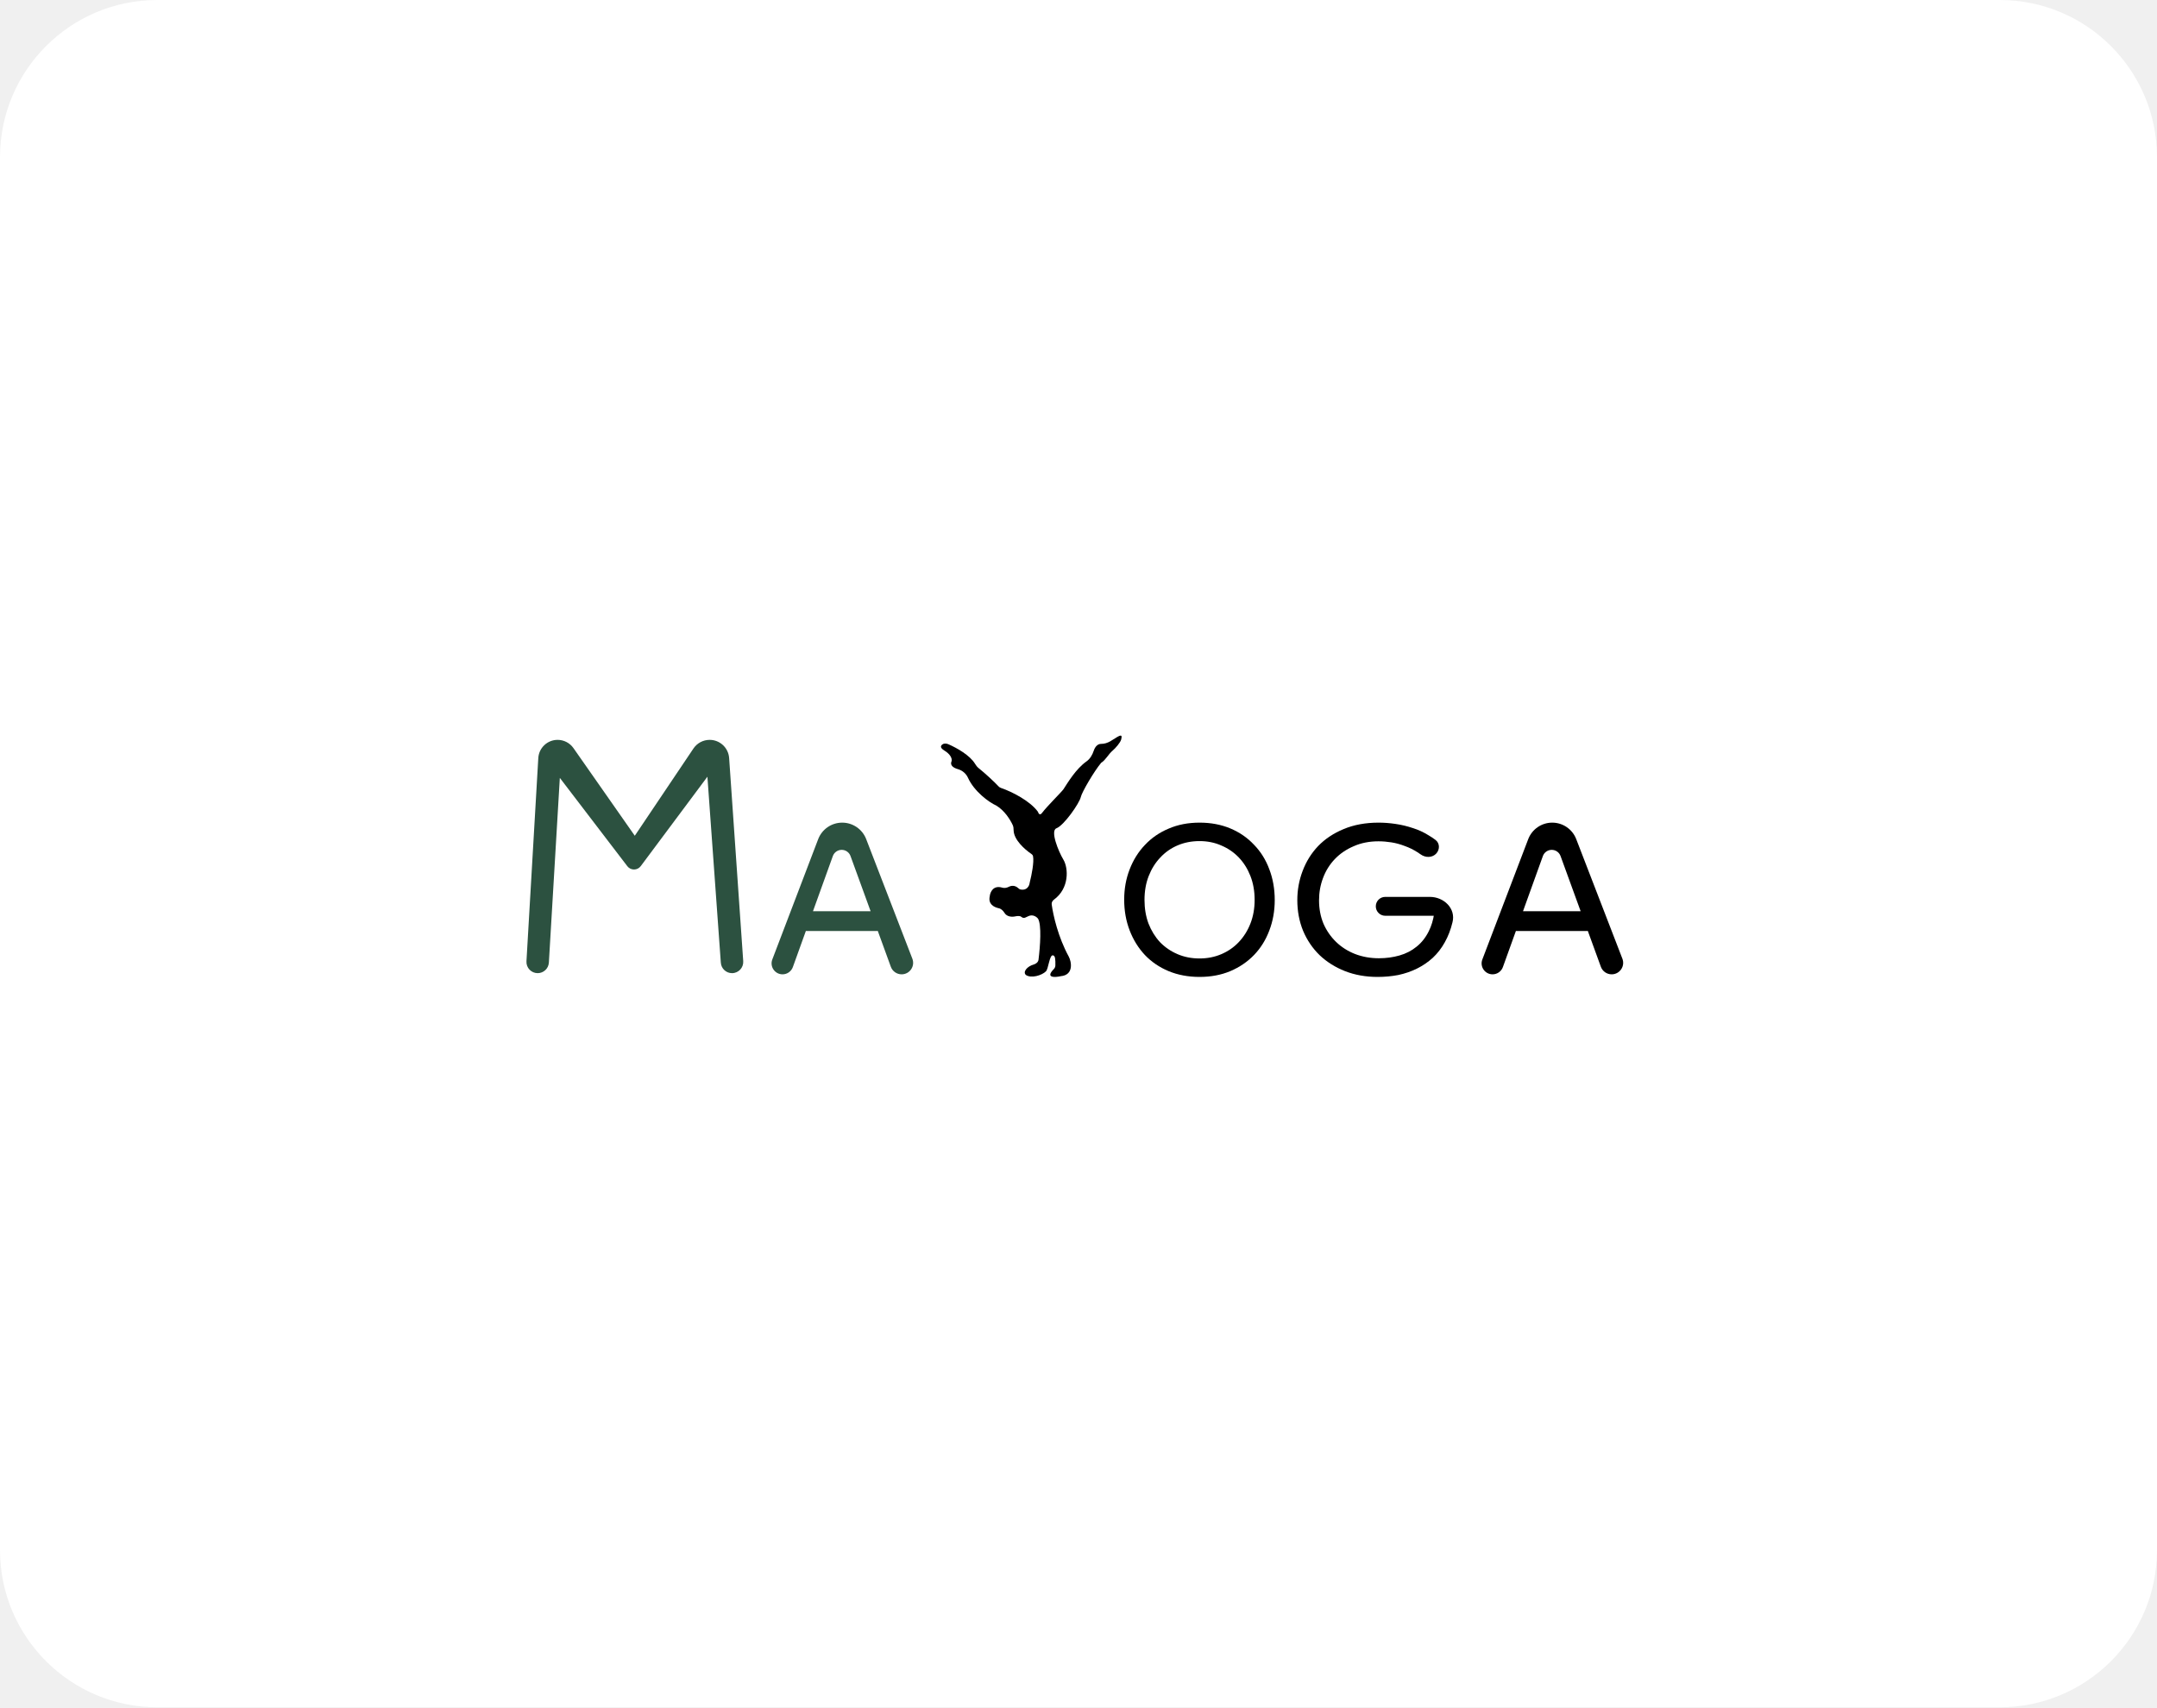
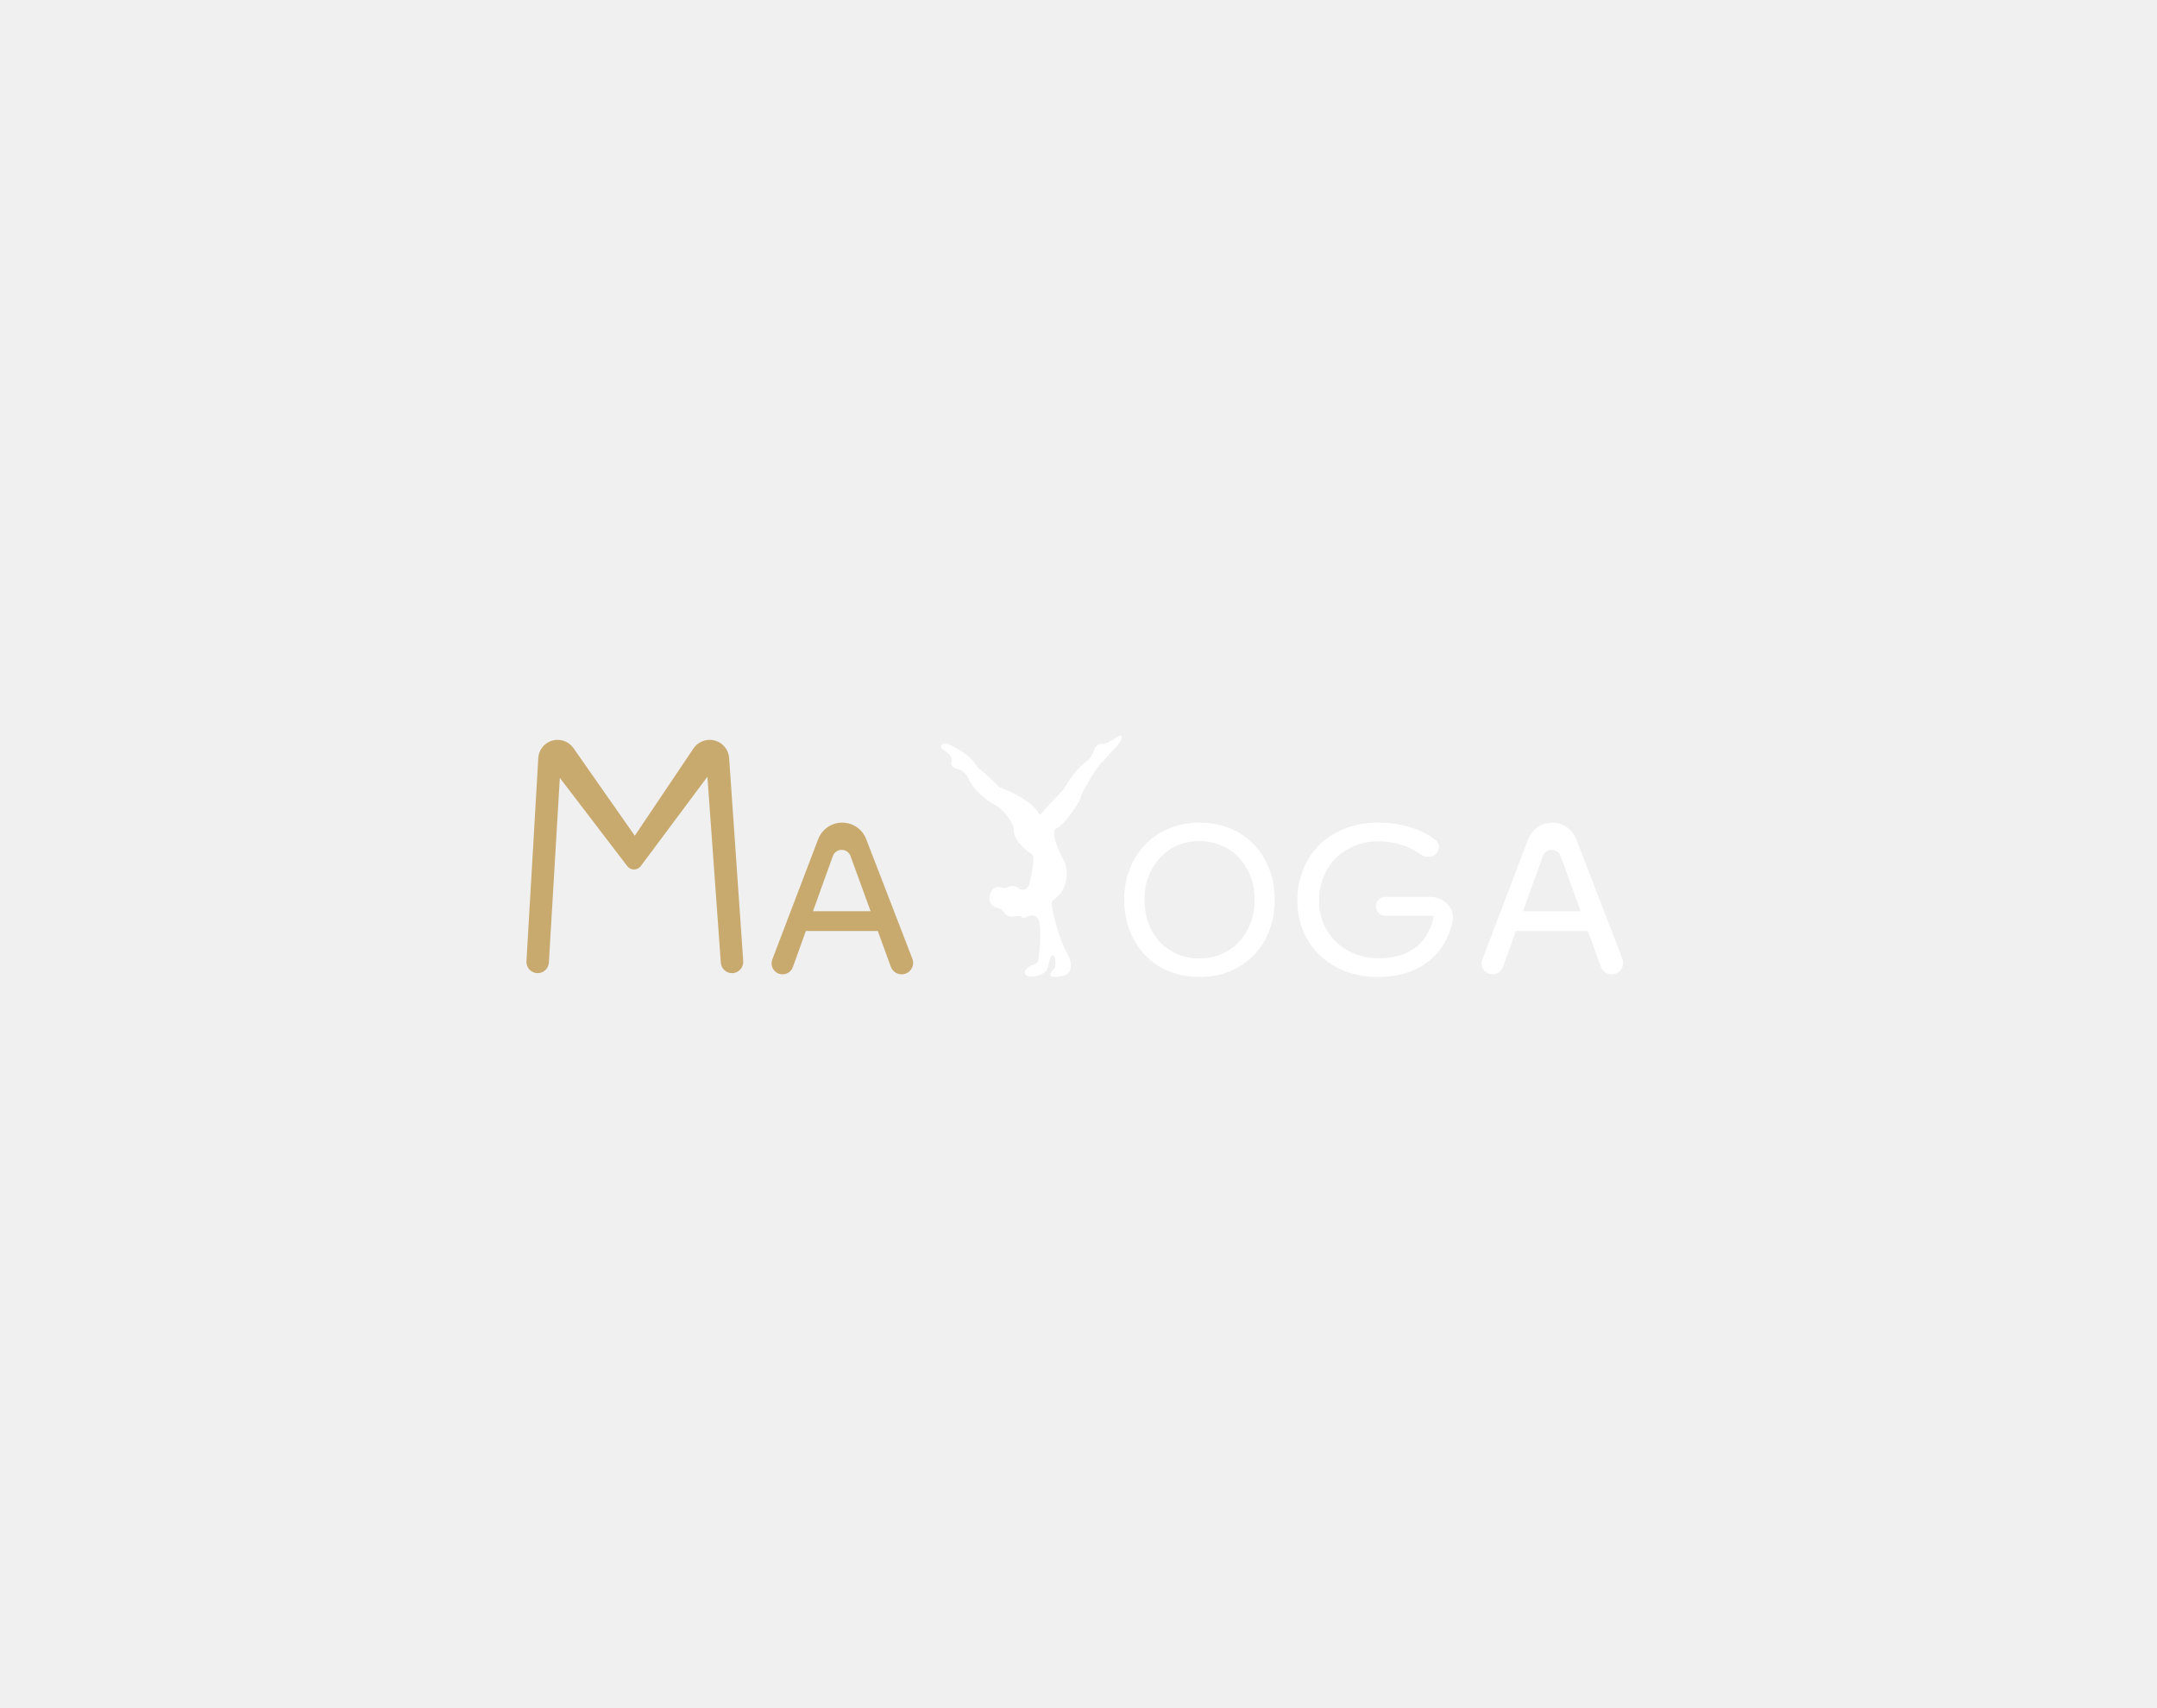
- <svg xmlns="http://www.w3.org/2000/svg" width="480" height="380" viewBox="0 0 480 380" fill="none">
-   <rect width="480" height="380" rx="35" fill="white" />
-   <path d="M216.976 170C215.824 168.095 212.924 166.472 211.071 165.661C210.646 165.475 210.145 165.412 209.756 165.667C209.314 165.956 209.123 166.422 210.114 167.027C211.544 167.901 211.872 168.822 211.773 169.368C211.312 170.353 212.156 170.907 213.187 171.2C214.158 171.476 214.986 172.186 215.402 173.107C216.774 176.143 220.043 178.563 221.736 179.317C223.564 180.433 224.801 182.422 225.373 183.662C225.542 184.03 225.548 184.444 225.563 184.848C225.638 186.929 228.005 189.044 229.498 190.055C229.682 190.179 229.836 190.348 229.88 190.566C230.147 191.892 229.55 194.833 229.187 196.249C228.974 198.006 227.794 198.149 227.049 197.965C226.884 197.925 226.745 197.819 226.62 197.703C225.854 196.997 225.066 197.09 224.488 197.384C224.046 197.61 223.519 197.715 223.044 197.572C221.027 196.963 220.335 198.55 220.246 199.526C219.882 201.195 221.118 201.908 222.253 202.152C222.8 202.269 223.235 202.707 223.527 203.185C224.101 204.124 225.302 204.122 226.047 203.94C226.154 203.914 226.262 203.896 226.372 203.896H226.802C226.994 203.896 227.179 203.968 227.321 204.098C227.549 204.307 227.879 204.359 228.16 204.23L228.889 203.896C229.842 203.459 230.677 204.078 230.975 204.442C231.829 205.812 231.472 210.643 231.103 213.599C231.034 214.145 230.558 214.531 230.028 214.679C228.571 215.084 227.552 216.325 228.293 217.005C229.485 217.823 231.869 217.095 232.763 216.185C233.299 215.639 233.538 212.634 234.253 212.634C234.877 212.634 234.866 213.675 234.853 214.848L234.852 214.878C234.849 215.189 234.713 215.484 234.495 215.706C232.484 217.747 234.908 217.537 236.041 217.277C239.021 217.005 238.425 214.001 237.829 212.908C235.46 208.567 234.372 203.75 234.037 201.316C233.979 200.891 234.196 200.485 234.543 200.232C237.987 197.723 237.768 193.218 236.637 191.333C235.544 189.512 233.658 184.9 235.091 184.357C236.777 183.718 240.213 178.77 240.511 177.405C240.75 176.312 243.446 171.702 245.036 169.79C246.093 169.12 246.59 167.918 247.639 167.028C248.204 166.549 249.308 165.31 249.499 164.595C249.965 162.852 248.631 164.114 247.06 165C246.458 165.339 245.762 165.58 245.036 165.569C244.215 165.569 243.668 166.262 243.393 167.092C243.093 167.997 242.585 168.899 241.806 169.449C239.414 171.14 237.643 174.153 236.637 175.69C236.16 176.345 232.962 179.499 231.869 180.956C231.392 181.592 231.074 181.038 230.975 180.682C229.257 178.317 225.325 176.256 222.729 175.371C222.526 175.301 222.347 175.18 222.202 175.022C221.34 174.081 219.162 172.066 217.781 170.969C217.449 170.706 217.195 170.362 216.976 170Z" fill="black" />
-   <path d="M306.552 217.439C303.921 217.439 301.504 217.009 299.3 216.149C297.129 215.289 295.255 214.111 293.676 212.615C292.097 211.087 290.864 209.272 289.976 207.17C289.121 205.069 288.693 202.793 288.693 200.341C288.693 198.08 289.088 195.915 289.877 193.846C290.667 191.744 291.818 189.898 293.331 188.306C294.876 186.714 296.768 185.456 299.004 184.533C301.274 183.578 303.872 183.1 306.799 183.1C308.016 183.1 309.266 183.196 310.549 183.387C311.864 183.578 313.13 183.88 314.347 184.294C315.597 184.676 316.781 185.217 317.9 185.918C318.437 186.23 318.953 186.573 319.447 186.948C320.405 187.673 320.434 189.054 319.636 189.951C318.754 190.943 317.223 190.948 316.148 190.171C315.914 190.002 315.676 189.842 315.433 189.691C314.545 189.118 313.607 188.656 312.621 188.306C311.634 187.924 310.647 187.653 309.661 187.494C308.674 187.335 307.704 187.255 306.75 187.255C304.711 187.255 302.869 187.621 301.224 188.354C299.58 189.054 298.182 190.009 297.031 191.219C295.88 192.429 295.008 193.83 294.416 195.422C293.824 196.982 293.528 198.638 293.528 200.389C293.528 202.267 293.857 204.002 294.515 205.594C295.205 207.155 296.143 208.508 297.327 209.654C298.511 210.8 299.909 211.692 301.52 212.328C303.165 212.965 304.941 213.284 306.848 213.284C308.46 213.284 309.989 213.077 311.437 212.663C312.884 212.249 314.15 211.596 315.235 210.705C316.354 209.813 317.258 208.667 317.949 207.266C318.53 206.114 318.931 204.798 319.152 203.317C319.213 202.907 319.738 202.741 320.007 203.058C320.266 203.361 320.05 203.827 319.652 203.827H308.259C307.099 203.827 306.158 202.887 306.158 201.726C306.158 200.565 307.099 199.625 308.259 199.625H318.183C321.323 199.625 323.999 202.216 323.228 205.26C322.833 206.916 322.257 208.412 321.501 209.749C320.777 211.055 319.889 212.201 318.837 213.188C317.784 214.143 316.617 214.939 315.334 215.576C314.051 216.213 312.67 216.69 311.19 217.009C309.71 217.295 308.164 217.439 306.552 217.439Z" fill="black" />
-   <path d="M332.146 216.862C330.438 216.862 329.259 215.151 329.867 213.555L340.073 186.783C340.919 184.566 343.046 183.1 345.419 183.1C347.784 183.1 349.905 184.555 350.757 186.761L361.032 213.383C361.679 215.059 360.442 216.862 358.646 216.862C357.57 216.862 356.61 216.19 356.242 215.179L347.272 190.533C346.971 189.707 346.185 189.157 345.306 189.157C344.424 189.157 343.637 189.71 343.338 190.54L334.44 215.25C334.092 216.217 333.174 216.862 332.146 216.862ZM337.467 207.214C335.648 207.214 334.617 205.131 335.719 203.684C336.135 203.139 336.781 202.819 337.467 202.819H353.14C353.826 202.819 354.472 203.139 354.888 203.684C355.99 205.131 354.959 207.214 353.14 207.214H337.467Z" fill="black" />
-   <path d="M266.941 213.331C268.68 213.331 270.295 213.013 271.786 212.376C273.277 211.739 274.567 210.848 275.654 209.702C276.772 208.524 277.642 207.139 278.263 205.547C278.884 203.955 279.195 202.204 279.195 200.293C279.195 198.351 278.884 196.584 278.263 194.992C277.642 193.4 276.788 192.031 275.7 190.885C274.613 189.739 273.324 188.847 271.833 188.21C270.342 187.542 268.711 187.207 266.941 187.207C265.17 187.207 263.539 187.526 262.048 188.163C260.557 188.799 259.268 189.707 258.181 190.885C257.094 192.031 256.24 193.4 255.618 194.992C254.997 196.584 254.687 198.351 254.687 200.293C254.687 202.204 254.982 203.955 255.572 205.547C256.193 207.139 257.047 208.524 258.135 209.702C259.253 210.848 260.557 211.739 262.048 212.376C263.539 213.013 265.17 213.331 266.941 213.331ZM266.941 217.439C264.425 217.439 262.126 217.009 260.045 216.149C257.995 215.289 256.24 214.095 254.78 212.567C253.32 211.007 252.186 209.176 251.378 207.075C250.571 204.974 250.167 202.697 250.167 200.245C250.167 197.826 250.571 195.581 251.378 193.511C252.186 191.41 253.32 189.595 254.78 188.067C256.24 186.507 257.995 185.297 260.045 184.437C262.095 183.546 264.394 183.1 266.941 183.1C269.457 183.1 271.74 183.53 273.79 184.39C275.84 185.249 277.595 186.459 279.055 188.019C280.546 189.548 281.68 191.362 282.456 193.464C283.264 195.565 283.668 197.858 283.668 200.341C283.668 202.761 283.264 205.021 282.456 207.123C281.68 209.192 280.562 210.991 279.102 212.519C277.642 214.048 275.871 215.258 273.79 216.149C271.74 217.009 269.457 217.439 266.941 217.439Z" fill="black" />
-   <path d="M174.141 216.862C172.432 216.862 171.254 215.151 171.862 213.555L182.068 186.783C182.914 184.566 185.041 183.1 187.414 183.1C189.779 183.1 191.9 184.555 192.751 186.761L203.027 213.383C203.674 215.059 202.437 216.862 200.641 216.862C199.565 216.862 198.604 216.19 198.237 215.179L189.266 190.533C188.966 189.707 188.18 189.157 187.301 189.157C186.419 189.157 185.632 189.71 185.333 190.54L176.435 215.25C176.087 216.217 175.169 216.862 174.141 216.862ZM179.462 207.214C177.643 207.214 176.611 205.131 177.714 203.684C178.13 203.139 178.776 202.819 179.462 202.819H195.135C195.82 202.819 196.467 203.139 196.882 203.684C197.985 205.131 196.953 207.214 195.135 207.214H179.462Z" fill="#2C5140" />
-   <path d="M119.647 216.601C118.211 216.601 117.07 215.392 117.154 213.958L119.788 168.73C119.92 166.453 121.805 164.675 124.086 164.675C125.491 164.675 126.808 165.361 127.614 166.512L141.938 186.989C142.307 187.516 141.944 188.243 141.301 188.265C140.639 188.287 140.231 187.55 140.6 187.001L154.314 166.596C155.122 165.395 156.474 164.675 157.921 164.675C160.204 164.675 162.097 166.442 162.255 168.719L165.391 213.93C165.491 215.374 164.346 216.601 162.899 216.601C161.589 216.601 160.501 215.589 160.407 214.283L157.359 172.036C157.351 171.915 157.412 171.8 157.518 171.74C157.814 171.572 158.129 171.928 157.925 172.201L142.586 192.78C142.234 193.253 141.678 193.531 141.088 193.531C140.506 193.531 139.958 193.26 139.604 192.798L123.969 172.339C123.728 172.024 124.079 171.601 124.433 171.779C124.567 171.846 124.648 171.986 124.639 172.135L122.141 214.251C122.063 215.571 120.97 216.601 119.647 216.601Z" fill="#2C5140" />
+ <svg xmlns="http://www.w3.org/2000/svg" class="popup__logo" viewBox="0 0 480 380">
+   <path d="M216.976 170C215.824 168.095 212.924 166.472 211.071 165.661C210.646 165.475 210.145 165.412 209.756 165.667C209.314 165.956 209.123 166.422 210.114 167.027C211.544 167.901 211.872 168.822 211.773 169.368C211.312 170.353 212.156 170.907 213.187 171.2C214.158 171.476 214.986 172.186 215.402 173.107C216.774 176.143 220.043 178.563 221.736 179.317C223.564 180.433 224.801 182.422 225.373 183.662C225.542 184.03 225.548 184.444 225.563 184.848C225.638 186.929 228.005 189.044 229.498 190.055C229.682 190.179 229.836 190.348 229.88 190.566C230.147 191.892 229.55 194.833 229.187 196.249C228.974 198.006 227.794 198.149 227.049 197.965C226.884 197.925 226.745 197.819 226.62 197.703C225.854 196.997 225.066 197.09 224.488 197.384C224.046 197.61 223.519 197.715 223.044 197.572C221.027 196.963 220.335 198.55 220.246 199.526C219.882 201.195 221.118 201.908 222.253 202.152C222.8 202.269 223.235 202.707 223.527 203.185C224.101 204.124 225.302 204.122 226.047 203.94C226.154 203.914 226.262 203.896 226.372 203.896H226.802C226.994 203.896 227.179 203.968 227.321 204.098C227.549 204.307 227.879 204.359 228.16 204.23L228.889 203.896C229.842 203.459 230.677 204.078 230.975 204.442C231.829 205.812 231.472 210.643 231.103 213.599C231.034 214.145 230.558 214.531 230.028 214.679C228.571 215.084 227.552 216.325 228.293 217.005C229.485 217.823 231.869 217.095 232.763 216.185C233.299 215.639 233.538 212.634 234.253 212.634C234.877 212.634 234.866 213.675 234.853 214.848L234.852 214.878C234.849 215.189 234.713 215.484 234.495 215.706C232.484 217.747 234.908 217.537 236.041 217.277C239.021 217.005 238.425 214.001 237.829 212.908C235.46 208.567 234.372 203.75 234.037 201.316C233.979 200.891 234.196 200.485 234.543 200.232C237.987 197.723 237.768 193.218 236.637 191.333C235.544 189.512 233.658 184.9 235.091 184.357C236.777 183.718 240.213 178.77 240.511 177.405C240.75 176.312 243.446 171.702 245.036 169.79C246.093 169.12 246.59 167.918 247.639 167.028C248.204 166.549 249.308 165.31 249.499 164.595C249.965 162.852 248.631 164.114 247.06 165C246.458 165.339 245.762 165.58 245.036 165.569C244.215 165.569 243.668 166.262 243.393 167.092C243.093 167.997 242.585 168.899 241.806 169.449C239.414 171.14 237.643 174.153 236.637 175.69C236.16 176.345 232.962 179.499 231.869 180.956C231.392 181.592 231.074 181.038 230.975 180.682C229.257 178.317 225.325 176.256 222.729 175.371C222.526 175.301 222.347 175.18 222.202 175.022C221.34 174.081 219.162 172.066 217.781 170.969C217.449 170.706 217.195 170.362 216.976 170Z" fill="#FFFFFF" />
+   <path d="M306.552 217.439C303.921 217.439 301.504 217.009 299.3 216.149C297.129 215.289 295.255 214.111 293.676 212.615C292.097 211.087 290.864 209.272 289.976 207.17C289.121 205.069 288.693 202.793 288.693 200.341C288.693 198.08 289.088 195.915 289.877 193.846C290.667 191.744 291.818 189.898 293.331 188.306C294.876 186.714 296.768 185.456 299.004 184.533C301.274 183.578 303.872 183.1 306.799 183.1C308.016 183.1 309.266 183.196 310.549 183.387C311.864 183.578 313.13 183.88 314.347 184.294C315.597 184.676 316.781 185.217 317.9 185.918C318.437 186.23 318.953 186.573 319.447 186.948C320.405 187.673 320.434 189.054 319.636 189.951C318.754 190.943 317.223 190.948 316.148 190.171C315.914 190.002 315.676 189.842 315.433 189.691C314.545 189.118 313.607 188.656 312.621 188.306C311.634 187.924 310.647 187.653 309.661 187.494C308.674 187.335 307.704 187.255 306.75 187.255C304.711 187.255 302.869 187.621 301.224 188.354C299.58 189.054 298.182 190.009 297.031 191.219C295.88 192.429 295.008 193.83 294.416 195.422C293.824 196.982 293.528 198.638 293.528 200.389C293.528 202.267 293.857 204.002 294.515 205.594C295.205 207.155 296.143 208.508 297.327 209.654C298.511 210.8 299.909 211.692 301.52 212.328C303.165 212.965 304.941 213.284 306.848 213.284C308.46 213.284 309.989 213.077 311.437 212.663C312.884 212.249 314.15 211.596 315.235 210.705C316.354 209.813 317.258 208.667 317.949 207.266C318.53 206.114 318.931 204.798 319.152 203.317C319.213 202.907 319.738 202.741 320.007 203.058C320.266 203.361 320.05 203.827 319.652 203.827H308.259C307.099 203.827 306.158 202.887 306.158 201.726C306.158 200.565 307.099 199.625 308.259 199.625H318.183C321.323 199.625 323.999 202.216 323.228 205.26C322.833 206.916 322.257 208.412 321.501 209.749C320.777 211.055 319.889 212.201 318.837 213.188C317.784 214.143 316.617 214.939 315.334 215.576C314.051 216.213 312.67 216.69 311.19 217.009C309.71 217.295 308.164 217.439 306.552 217.439Z" fill="#FFFFFF" />
+   <path d="M332.146 216.862C330.438 216.862 329.259 215.151 329.867 213.555L340.073 186.783C340.919 184.566 343.046 183.1 345.419 183.1C347.784 183.1 349.905 184.555 350.757 186.761L361.032 213.383C361.679 215.059 360.442 216.862 358.646 216.862C357.57 216.862 356.61 216.19 356.242 215.179L347.272 190.533C346.971 189.707 346.185 189.157 345.306 189.157C344.424 189.157 343.637 189.71 343.338 190.54L334.44 215.25C334.092 216.217 333.174 216.862 332.146 216.862ZM337.467 207.214C335.648 207.214 334.617 205.131 335.719 203.684C336.135 203.139 336.781 202.819 337.467 202.819H353.14C353.826 202.819 354.472 203.139 354.888 203.684C355.99 205.131 354.959 207.214 353.14 207.214H337.467Z" fill="#FFFFFF" />
+   <path d="M266.941 213.331C268.68 213.331 270.295 213.013 271.786 212.376C273.277 211.739 274.567 210.848 275.654 209.702C276.772 208.524 277.642 207.139 278.263 205.547C278.884 203.955 279.195 202.204 279.195 200.293C279.195 198.351 278.884 196.584 278.263 194.992C277.642 193.4 276.788 192.031 275.7 190.885C274.613 189.739 273.324 188.847 271.833 188.21C270.342 187.542 268.711 187.207 266.941 187.207C265.17 187.207 263.539 187.526 262.048 188.163C260.557 188.799 259.268 189.707 258.181 190.885C257.094 192.031 256.24 193.4 255.618 194.992C254.997 196.584 254.687 198.351 254.687 200.293C254.687 202.204 254.982 203.955 255.572 205.547C256.193 207.139 257.047 208.524 258.135 209.702C259.253 210.848 260.557 211.739 262.048 212.376C263.539 213.013 265.17 213.331 266.941 213.331ZM266.941 217.439C264.425 217.439 262.126 217.009 260.045 216.149C257.995 215.289 256.24 214.095 254.78 212.567C253.32 211.007 252.186 209.176 251.378 207.075C250.571 204.974 250.167 202.697 250.167 200.245C250.167 197.826 250.571 195.581 251.378 193.511C252.186 191.41 253.32 189.595 254.78 188.067C256.24 186.507 257.995 185.297 260.045 184.437C262.095 183.546 264.394 183.1 266.941 183.1C269.457 183.1 271.74 183.53 273.79 184.39C275.84 185.249 277.595 186.459 279.055 188.019C280.546 189.548 281.68 191.362 282.456 193.464C283.264 195.565 283.668 197.858 283.668 200.341C283.668 202.761 283.264 205.021 282.456 207.123C281.68 209.192 280.562 210.991 279.102 212.519C277.642 214.048 275.871 215.258 273.79 216.149C271.74 217.009 269.457 217.439 266.941 217.439Z" fill="#FFFFFF" />
+   <path d="M174.141 216.862C172.432 216.862 171.254 215.151 171.862 213.555L182.068 186.783C182.914 184.566 185.041 183.1 187.414 183.1C189.779 183.1 191.9 184.555 192.751 186.761L203.027 213.383C203.674 215.059 202.437 216.862 200.641 216.862C199.565 216.862 198.604 216.19 198.237 215.179L189.266 190.533C188.966 189.707 188.18 189.157 187.301 189.157C186.419 189.157 185.632 189.71 185.333 190.54L176.435 215.25C176.087 216.217 175.169 216.862 174.141 216.862ZM179.462 207.214C177.643 207.214 176.611 205.131 177.714 203.684C178.13 203.139 178.776 202.819 179.462 202.819H195.135C195.82 202.819 196.467 203.139 196.882 203.684C197.985 205.131 196.953 207.214 195.135 207.214H179.462Z" fill="#C8A96E" />
+   <path d="M119.647 216.601C118.211 216.601 117.07 215.392 117.154 213.958L119.788 168.73C119.92 166.453 121.805 164.675 124.086 164.675C125.491 164.675 126.808 165.361 127.614 166.512L141.938 186.989C142.307 187.516 141.944 188.243 141.301 188.265C140.639 188.287 140.231 187.55 140.6 187.001L154.314 166.596C155.122 165.395 156.474 164.675 157.921 164.675C160.204 164.675 162.097 166.442 162.255 168.719L165.391 213.93C165.491 215.374 164.346 216.601 162.899 216.601C161.589 216.601 160.501 215.589 160.407 214.283L157.359 172.036C157.351 171.915 157.412 171.8 157.518 171.74C157.814 171.572 158.129 171.928 157.925 172.201L142.586 192.78C142.234 193.253 141.678 193.531 141.088 193.531C140.506 193.531 139.958 193.26 139.604 192.798L123.969 172.339C123.728 172.024 124.079 171.601 124.433 171.779C124.567 171.846 124.648 171.986 124.639 172.135L122.141 214.251C122.063 215.571 120.97 216.601 119.647 216.601Z" fill="#C8A96E" />
</svg>
